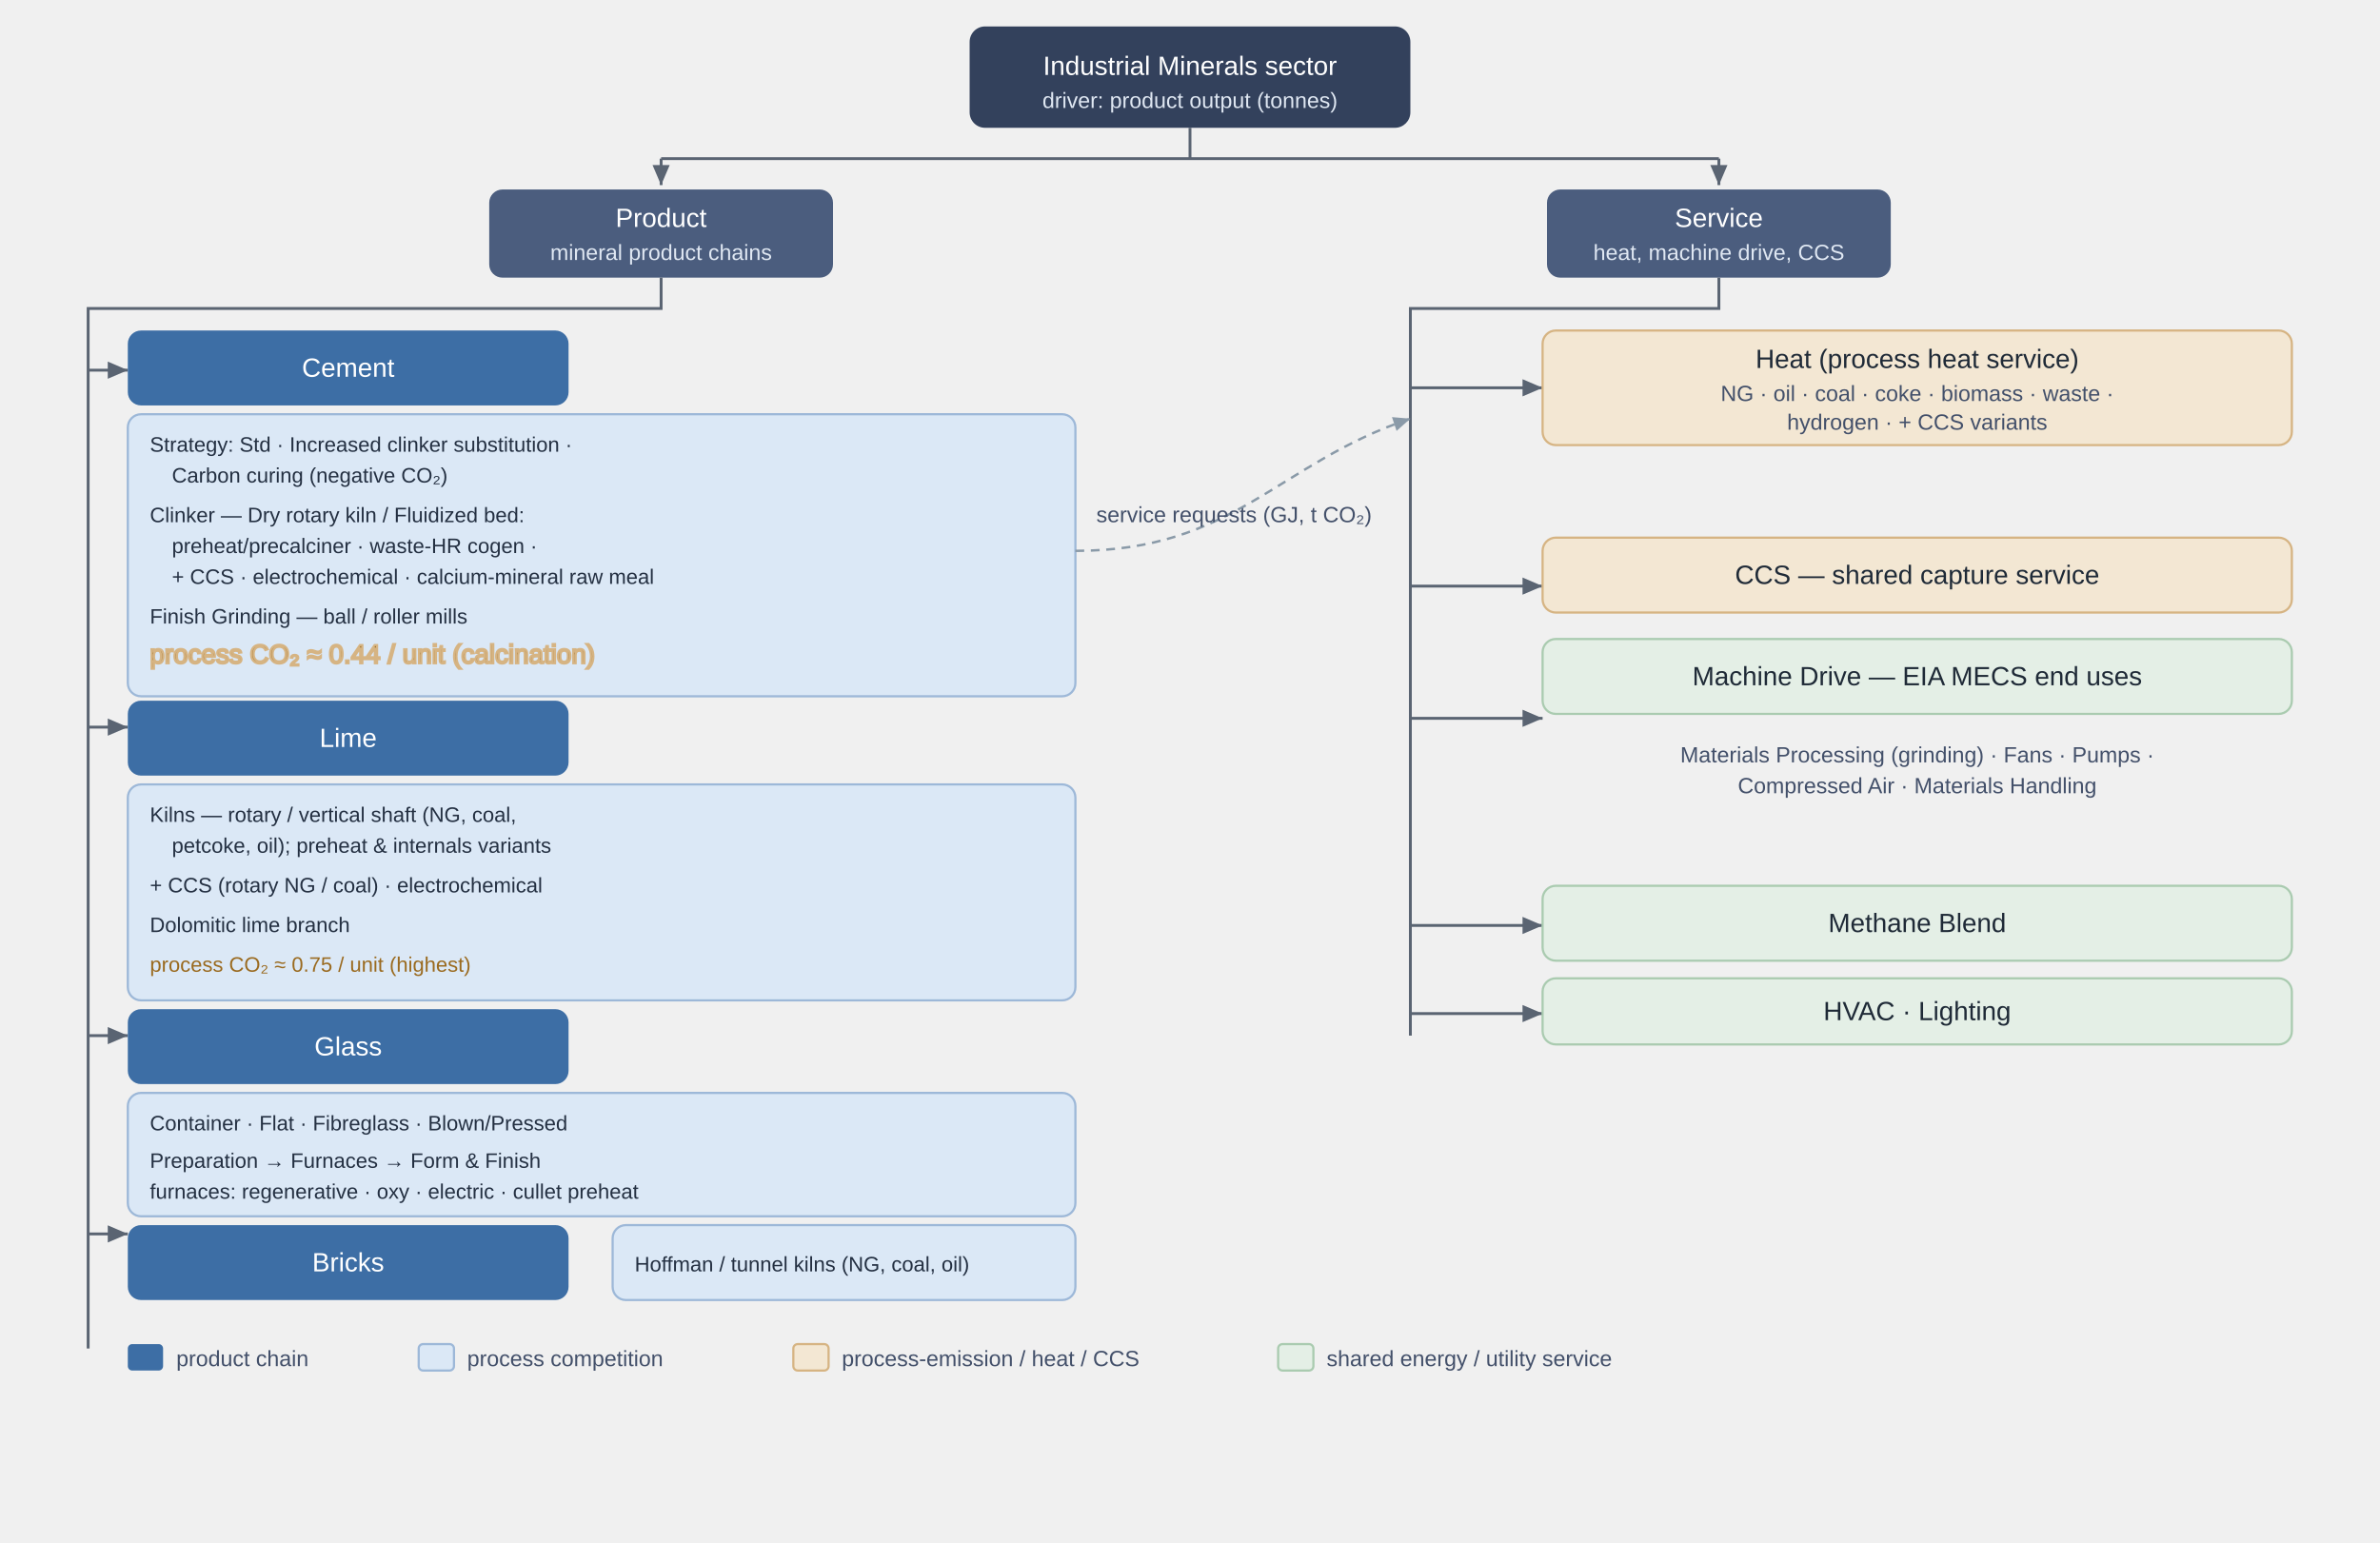
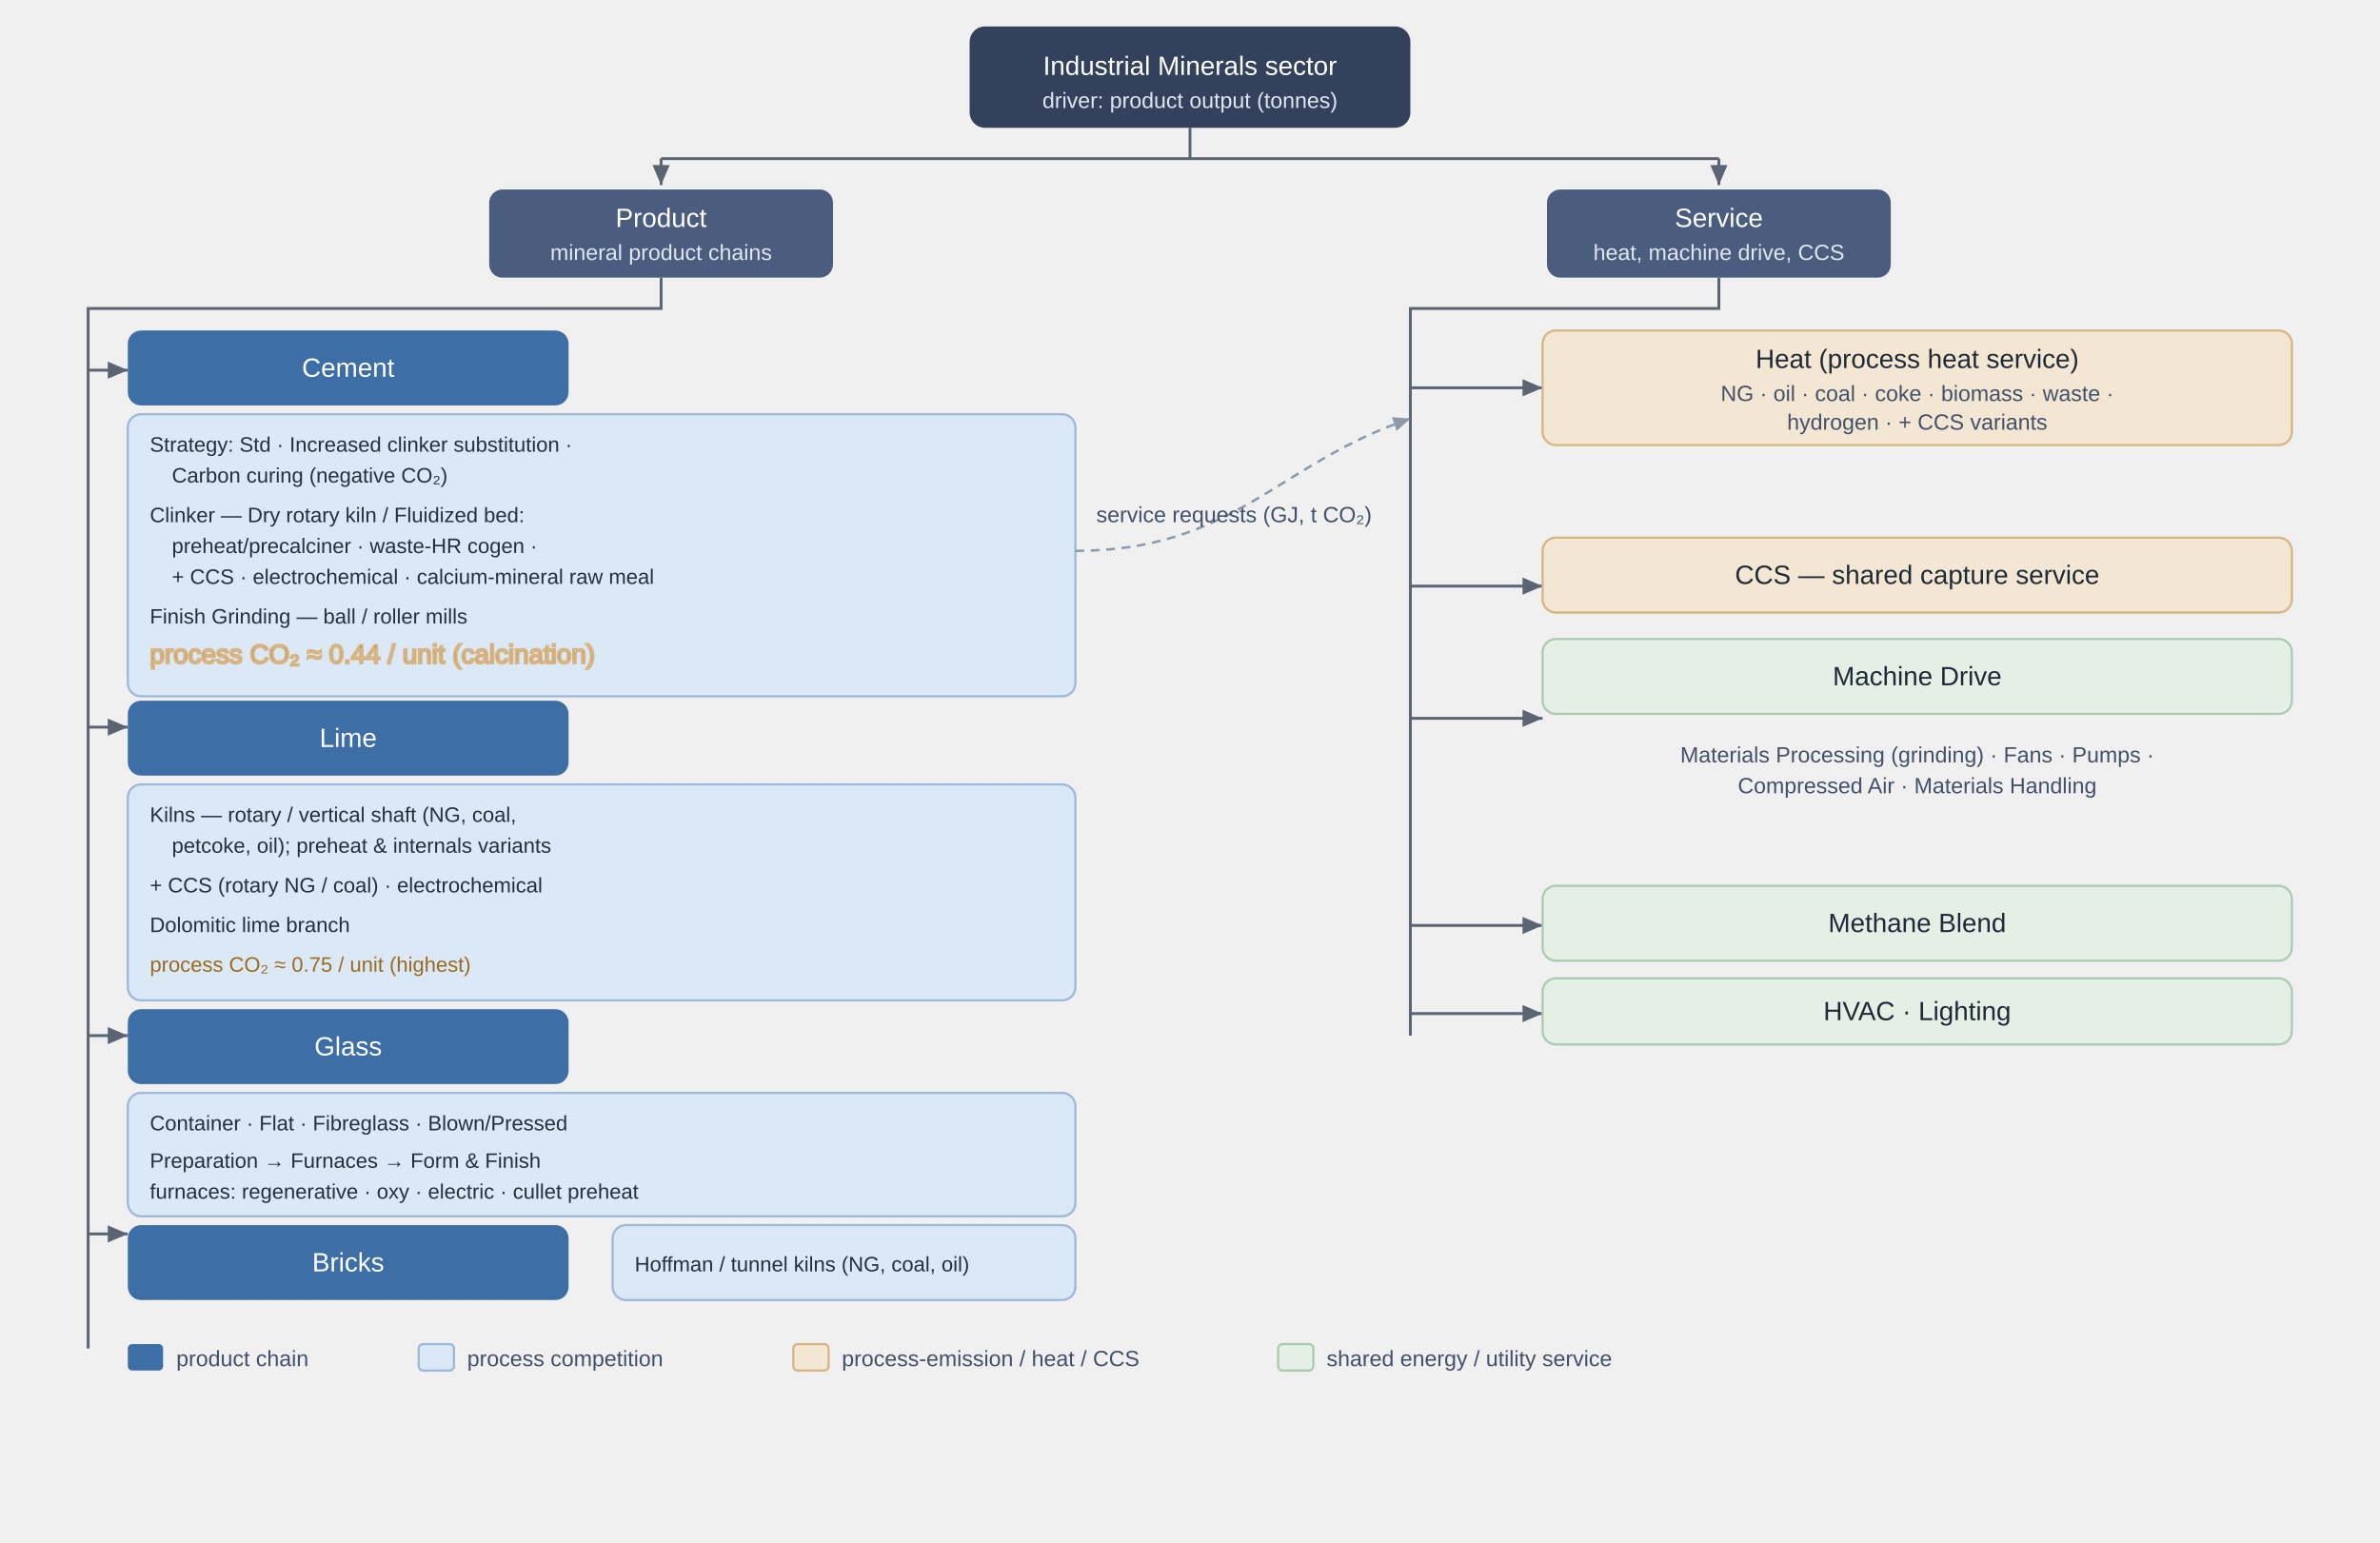
<svg xmlns="http://www.w3.org/2000/svg" viewBox="0 0 1080 700" font-family="'Helvetica Neue',Arial,sans-serif">
  <defs>
    <marker id="arrow" markerWidth="9" markerHeight="9" refX="7" refY="3" orient="auto" markerUnits="strokeWidth">
      <path d="M0,0 L7,3 L0,6 Z" fill="#5a6472" />
    </marker>
    <marker id="darrow" markerWidth="9" markerHeight="9" refX="7" refY="3" orient="auto" markerUnits="strokeWidth">
      <path d="M0,0 L7,3 L0,6 Z" fill="#8a9aa8" />
    </marker>
  </defs>
  <style>
    .lbl{font-size:12px;fill:#1f2a37;}
    .lblw{font-size:12px;fill:#fff;}
    .sub{font-size:10px;fill:#43506a;}
    .subw{font-size:10px;fill:#dfe7f2;}
    .li{font-size:9.5px;fill:#243042;}
    .ttl{font-size:11px;font-weight:bold;fill:#1f2a37;}
    .edge{stroke:#5a6472;stroke-width:1.3;fill:none;}
    .dedge{stroke:#8a9aa8;stroke-width:1.1;stroke-dasharray:4 3;fill:none;}
    .sector{fill:#33415c;}
    .branch{fill:#4b5d7e;}
    .prod{fill:#3d6ea5;}
    .det{fill:#dbe8f6;stroke:#9db8d8;stroke-width:1;}
    .spec{fill:#f3e7d3;stroke:#d6b483;stroke-width:1;}
    .svc{fill:#e4efe6;stroke:#aacbb0;stroke-width:1;}
  </style>
  <rect class="sector" x="440" y="12" width="200" height="46" rx="7" />
  <text class="lblw" x="540" y="34" text-anchor="middle">Industrial Minerals sector</text>
  <text class="subw" x="540" y="49" text-anchor="middle">driver: product output (tonnes)</text>
  <path class="edge" d="M540,58 V72" />
  <path class="edge" d="M300,72 H780" />
  <path class="edge" d="M300,72 V84" marker-end="url(#arrow)" />
  <path class="edge" d="M780,72 V84" marker-end="url(#arrow)" />
  <rect class="branch" x="222" y="86" width="156" height="40" rx="6" />
  <text class="lblw" x="300" y="103" text-anchor="middle">Product</text>
  <text class="subw" x="300" y="118" text-anchor="middle">mineral product chains</text>
  <rect class="branch" x="702" y="86" width="156" height="40" rx="6" />
  <text class="lblw" x="780" y="103" text-anchor="middle">Service</text>
  <text class="subw" x="780" y="118" text-anchor="middle">heat, machine drive, CCS</text>
  <path class="edge" d="M300,126 V140 H40 V612" />
  <path class="edge" d="M40,168 H58" marker-end="url(#arrow)" />
  <path class="edge" d="M40,330 H58" marker-end="url(#arrow)" />
  <path class="edge" d="M40,470 H58" marker-end="url(#arrow)" />
  <path class="edge" d="M40,560 H58" marker-end="url(#arrow)" />
  <rect class="prod" x="58" y="150" width="200" height="34" rx="6" />
  <text class="lblw" x="158" y="171" text-anchor="middle">Cement</text>
  <rect class="det" x="58" y="188" width="430" height="128" rx="6" />
  <text class="li" x="68" y="205">Strategy: Std · Increased clinker substitution ·</text>
  <text class="li" x="78" y="219">Carbon curing (negative CO₂)</text>
  <text class="li" x="68" y="237">Clinker — Dry rotary kiln / Fluidized bed:</text>
  <text class="li" x="78" y="251">preheat/precalciner · waste-HR cogen ·</text>
  <text class="li" x="78" y="265">+ CCS · electrochemical · calcium-mineral raw meal</text>
  <text class="li" x="68" y="283">Finish Grinding — ball / roller mills</text>
  <text class="spec" x="68" y="301" style="fill:#9a6a1f">process CO₂ ≈ 0.44 / unit (calcination)</text>
  <rect class="prod" x="58" y="318" width="200" height="34" rx="6" />
  <text class="lblw" x="158" y="339" text-anchor="middle">Lime</text>
  <rect class="det" x="58" y="356" width="430" height="98" rx="6" />
  <text class="li" x="68" y="373">Kilns — rotary / vertical shaft (NG, coal,</text>
  <text class="li" x="78" y="387">petcoke, oil); preheat &amp; internals variants</text>
  <text class="li" x="68" y="405">+ CCS (rotary NG / coal) · electrochemical</text>
  <text class="li" x="68" y="423">Dolomitic lime branch</text>
  <text class="li" x="68" y="441" style="fill:#9a6a1f">process CO₂ ≈ 0.75 / unit (highest)</text>
  <rect class="prod" x="58" y="458" width="200" height="34" rx="6" />
  <text class="lblw" x="158" y="479" text-anchor="middle">Glass</text>
  <rect class="det" x="58" y="496" width="430" height="56" rx="6" />
  <text class="li" x="68" y="513">Container · Flat · Fibreglass · Blown/Pressed</text>
  <text class="li" x="68" y="530">Preparation → Furnaces → Form &amp; Finish</text>
  <text class="li" x="68" y="544">furnaces: regenerative · oxy · electric · cullet preheat</text>
  <rect class="prod" x="58" y="556" width="200" height="34" rx="6" />
  <text class="lblw" x="158" y="577" text-anchor="middle">Bricks</text>
  <rect class="det" x="278" y="556" width="210" height="34" rx="6" />
  <text class="li" x="288" y="577">Hoffman / tunnel kilns (NG, coal, oil)</text>
  <path class="edge" d="M780,126 V140 H640 V470" />
  <path class="edge" d="M640,176 H700" marker-end="url(#arrow)" />
  <path class="edge" d="M640,266 H700" marker-end="url(#arrow)" />
  <path class="edge" d="M640,326 H700" marker-end="url(#arrow)" />
  <path class="edge" d="M640,420 H700" marker-end="url(#arrow)" />
  <path class="edge" d="M640,460 H700" marker-end="url(#arrow)" />
  <rect class="spec" x="700" y="150" width="340" height="52" rx="6" />
  <text class="lbl" x="870" y="167" text-anchor="middle">Heat (process heat service)</text>
  <text class="sub" x="870" y="182" text-anchor="middle">NG · oil · coal · coke · biomass · waste ·</text>
  <text class="sub" x="870" y="195" text-anchor="middle">hydrogen · + CCS variants</text>
  <rect class="spec" x="700" y="244" width="340" height="34" rx="6" />
  <text class="lbl" x="870" y="265" text-anchor="middle">CCS — shared capture service</text>
  <rect class="svc" x="700" y="290" width="340" height="34" rx="6" />
-   <text class="lbl" x="870" y="311" text-anchor="middle">Machine Drive — EIA MECS end uses</text>
+   <text class="lbl" x="870" y="311" text-anchor="middle">Machine Drive</text>
  <text class="sub" x="870" y="346" text-anchor="middle">Materials Processing (grinding) · Fans · Pumps ·</text>
  <text class="sub" x="870" y="360" text-anchor="middle">Compressed Air · Materials Handling</text>
  <rect class="svc" x="700" y="402" width="340" height="34" rx="6" />
  <text class="lbl" x="870" y="423" text-anchor="middle">Methane Blend</text>
  <rect class="svc" x="700" y="444" width="340" height="30" rx="6" />
  <text class="lbl" x="870" y="463" text-anchor="middle">HVAC · Lighting</text>
  <path class="dedge" d="M488,250 C560,250 580,210 640,190" marker-end="url(#darrow)" />
  <text class="sub" x="560" y="237" text-anchor="middle">service requests (GJ, t CO₂)</text>
  <rect class="prod" x="58" y="610" width="16" height="12" rx="2" />
  <text class="sub" x="80" y="620">product chain</text>
  <rect class="det" x="190" y="610" width="16" height="12" rx="2" />
  <text class="sub" x="212" y="620">process competition</text>
  <rect class="spec" x="360" y="610" width="16" height="12" rx="2" />
  <text class="sub" x="382" y="620">process-emission / heat / CCS</text>
  <rect class="svc" x="580" y="610" width="16" height="12" rx="2" />
  <text class="sub" x="602" y="620">shared energy / utility service</text>
</svg>
